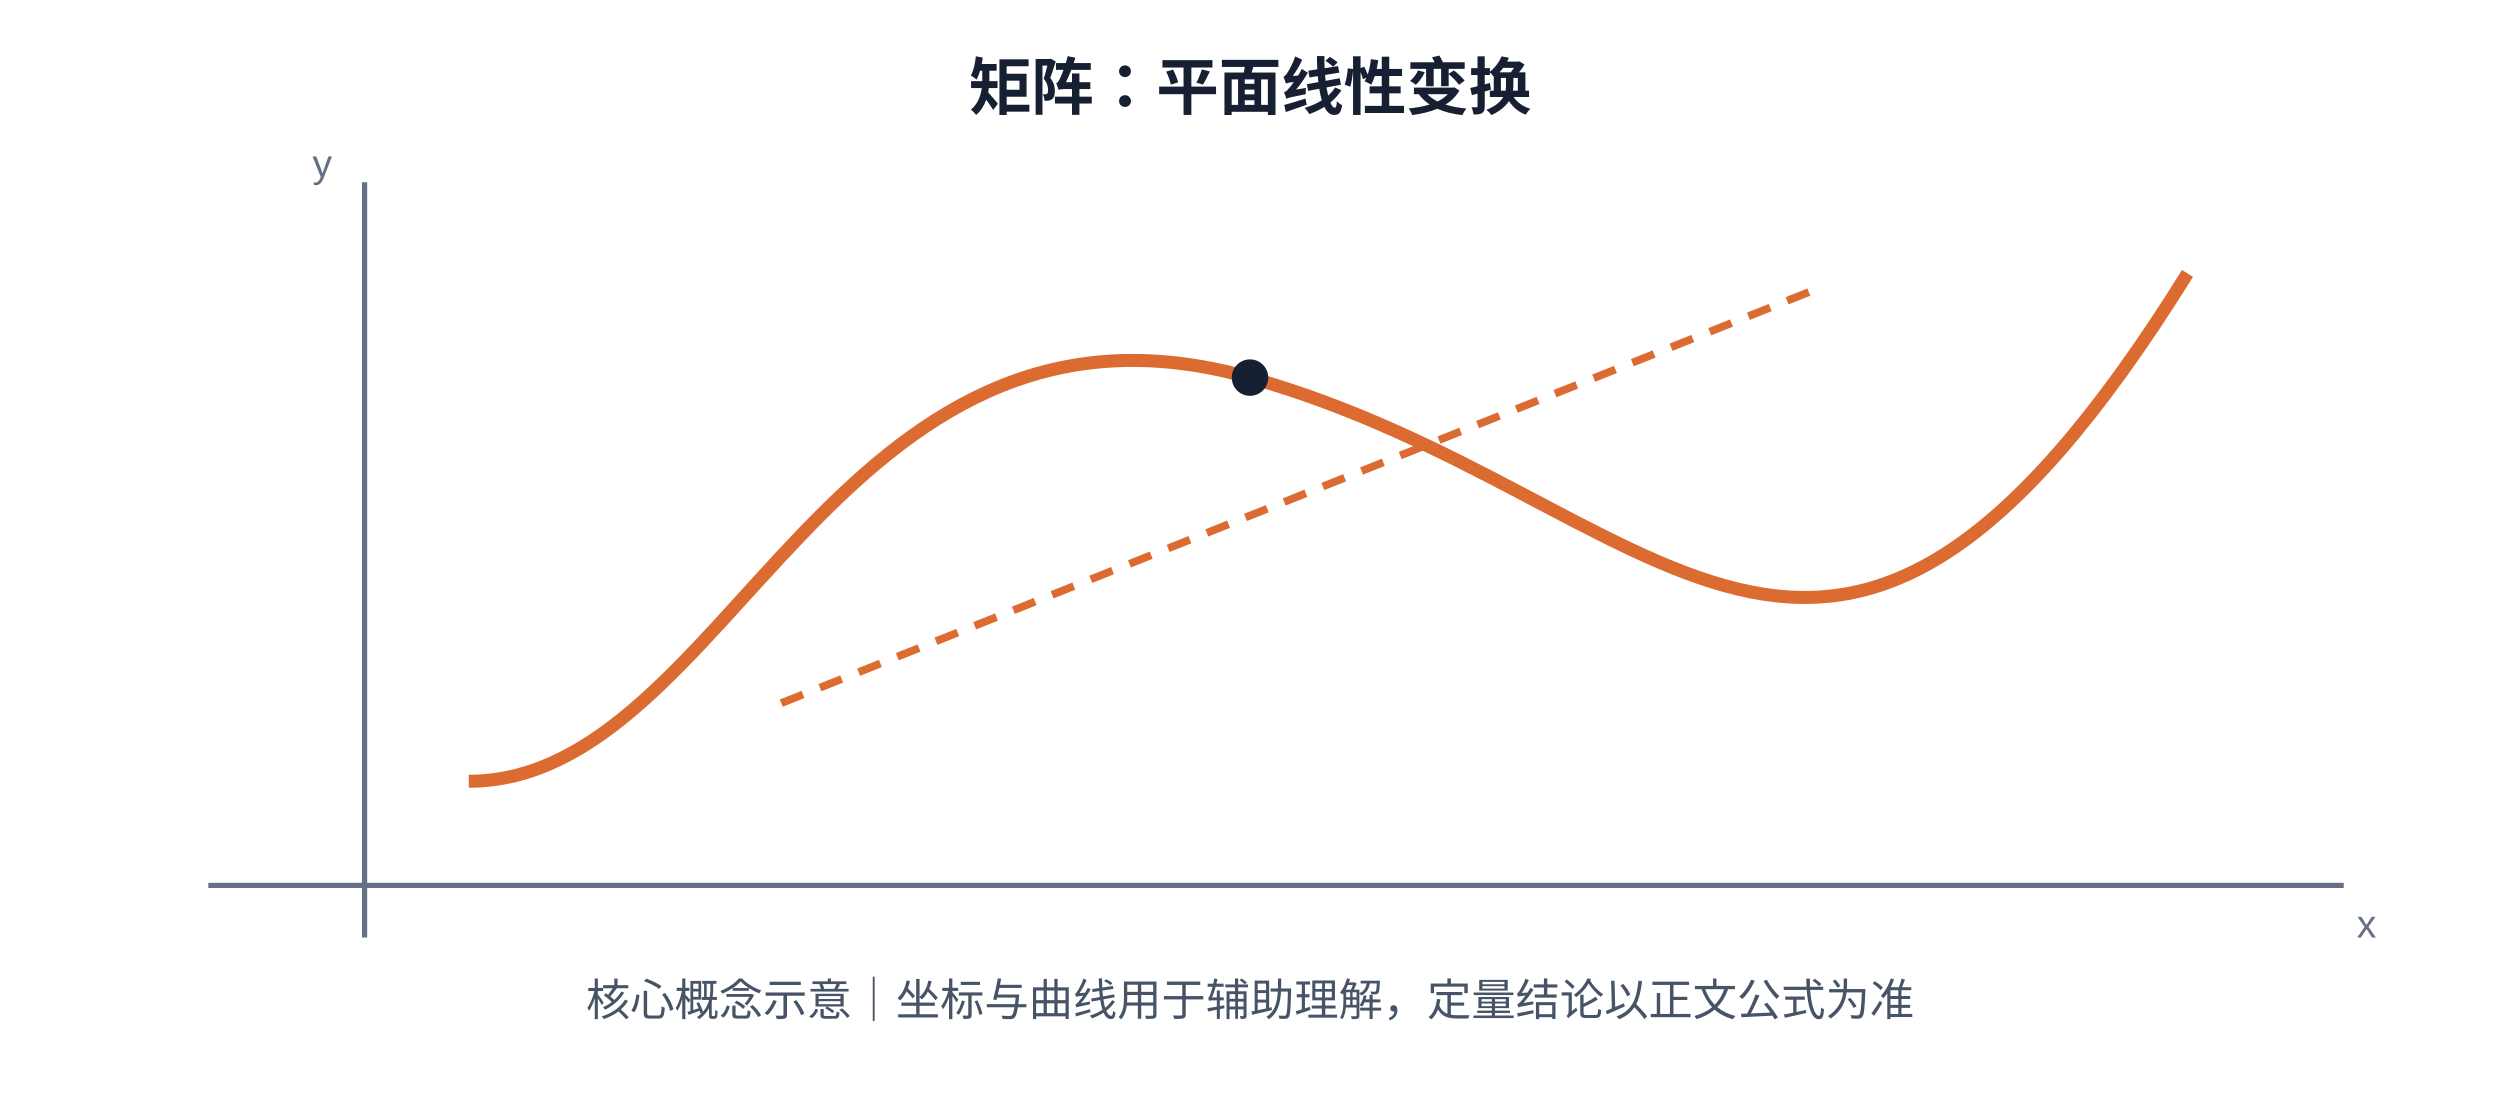
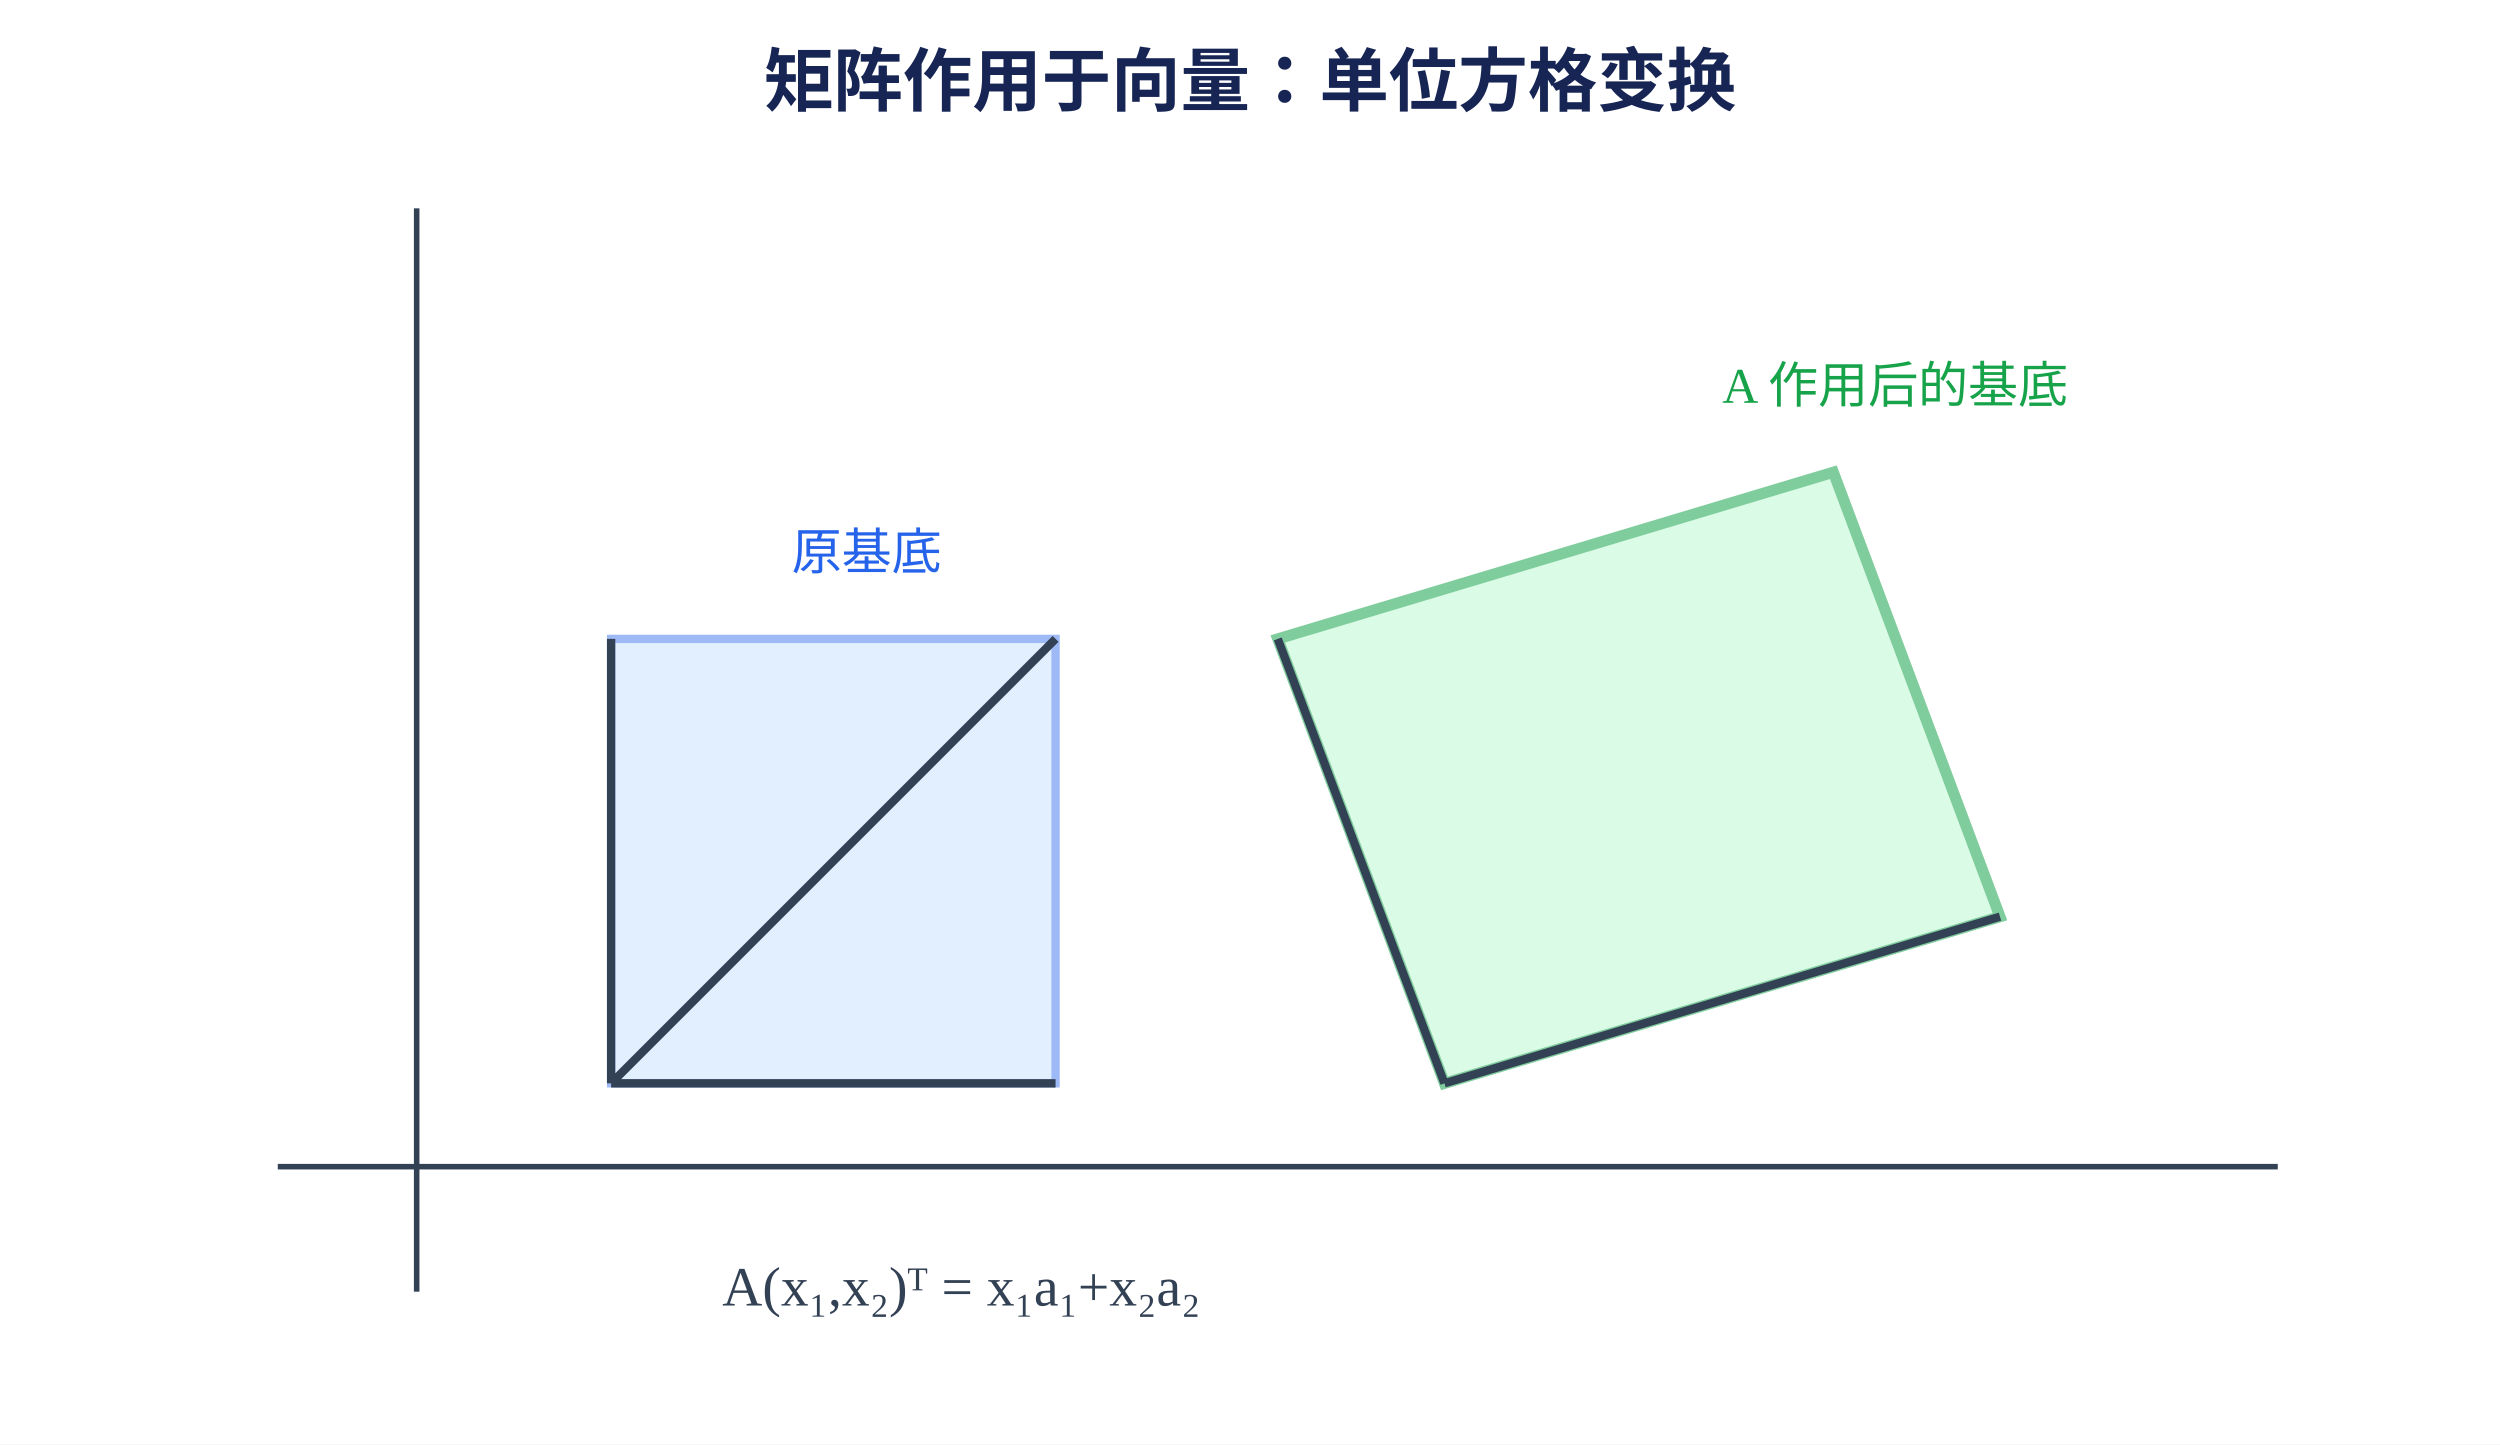
- <svg xmlns="http://www.w3.org/2000/svg" width="960" height="420" viewBox="0 0 960 420">
-   <rect width="960" height="420" fill="#ffffff" />
-   <text x="480" y="42" text-anchor="middle" font-family="Arial,sans-serif" font-size="24" font-weight="bold" fill="#172033">矩阵：平面线性变换</text>
-   <g stroke="#d8dee8" stroke-width="1">
-     <path d="M80 340H890 M140 80V360" />
-   </g>
-   <g stroke="#667085" stroke-width="2">
-     <path d="M80 340H900 M140 360V70" />
-   </g>
-   <g fill="#667085" font-family="Arial" font-size="15">
-     <text x="905" y="360">x</text>
-     <text x="120" y="68">y</text>
-   </g>
-   <path d="M180 300 C280 300 320 100 480 145 S700 330 840 105" fill="none" stroke="#dc6b31" stroke-width="5" />
-   <path d="M300 270 L700 110" fill="none" stroke="#dc6b31" stroke-width="3" stroke-dasharray="9 7" />
-   <circle cx="480" cy="145" r="7" fill="#172033" />
-   <g fill="#475467" font-family="Arial,sans-serif" font-size="17">
-     <text x="480" y="390" text-anchor="middle">核心概念示意｜坐标与曲线用于辅助理解，定量结论以正文公式为准</text>
-   </g>
+ <svg xmlns="http://www.w3.org/2000/svg" width="900" height="520" viewBox="0 0 900 520">
+   <rect width="900" height="520" fill="#fff" />
+   <text x="450" y="38" text-anchor="middle" font-size="25" font-weight="bold" fill="#172554">矩阵作用于向量：单位方格变换</text>
+   <path d="M100 420H820 M150 465V75" stroke="#334155" stroke-width="2" />
+   <path d="M220 390L380 390L380 230L220 230Z" fill="#bfdbfe" opacity=".45" stroke="#2563eb" stroke-width="3" />
+   <path d="M520 390L720 330L660 170L460 230Z" fill="#bbf7d0" opacity=".55" stroke="#16a34a" stroke-width="4" />
+   <path d="M220 390L380 230 M220 390L380 390 M220 390L220 230 M520 390L720 330 M520 390L460 230" stroke="#334155" stroke-width="3" />
+   <text x="285" y="205" font-size="18" fill="#2563eb">原基底</text>
+   <text x="620" y="145" font-size="18" fill="#16a34a">A 作用后的基底</text>
+   <text x="260" y="470" font-size="20" fill="#334155">A(x₁,x₂)ᵀ = x₁a₁+x₂a₂</text>
</svg>
